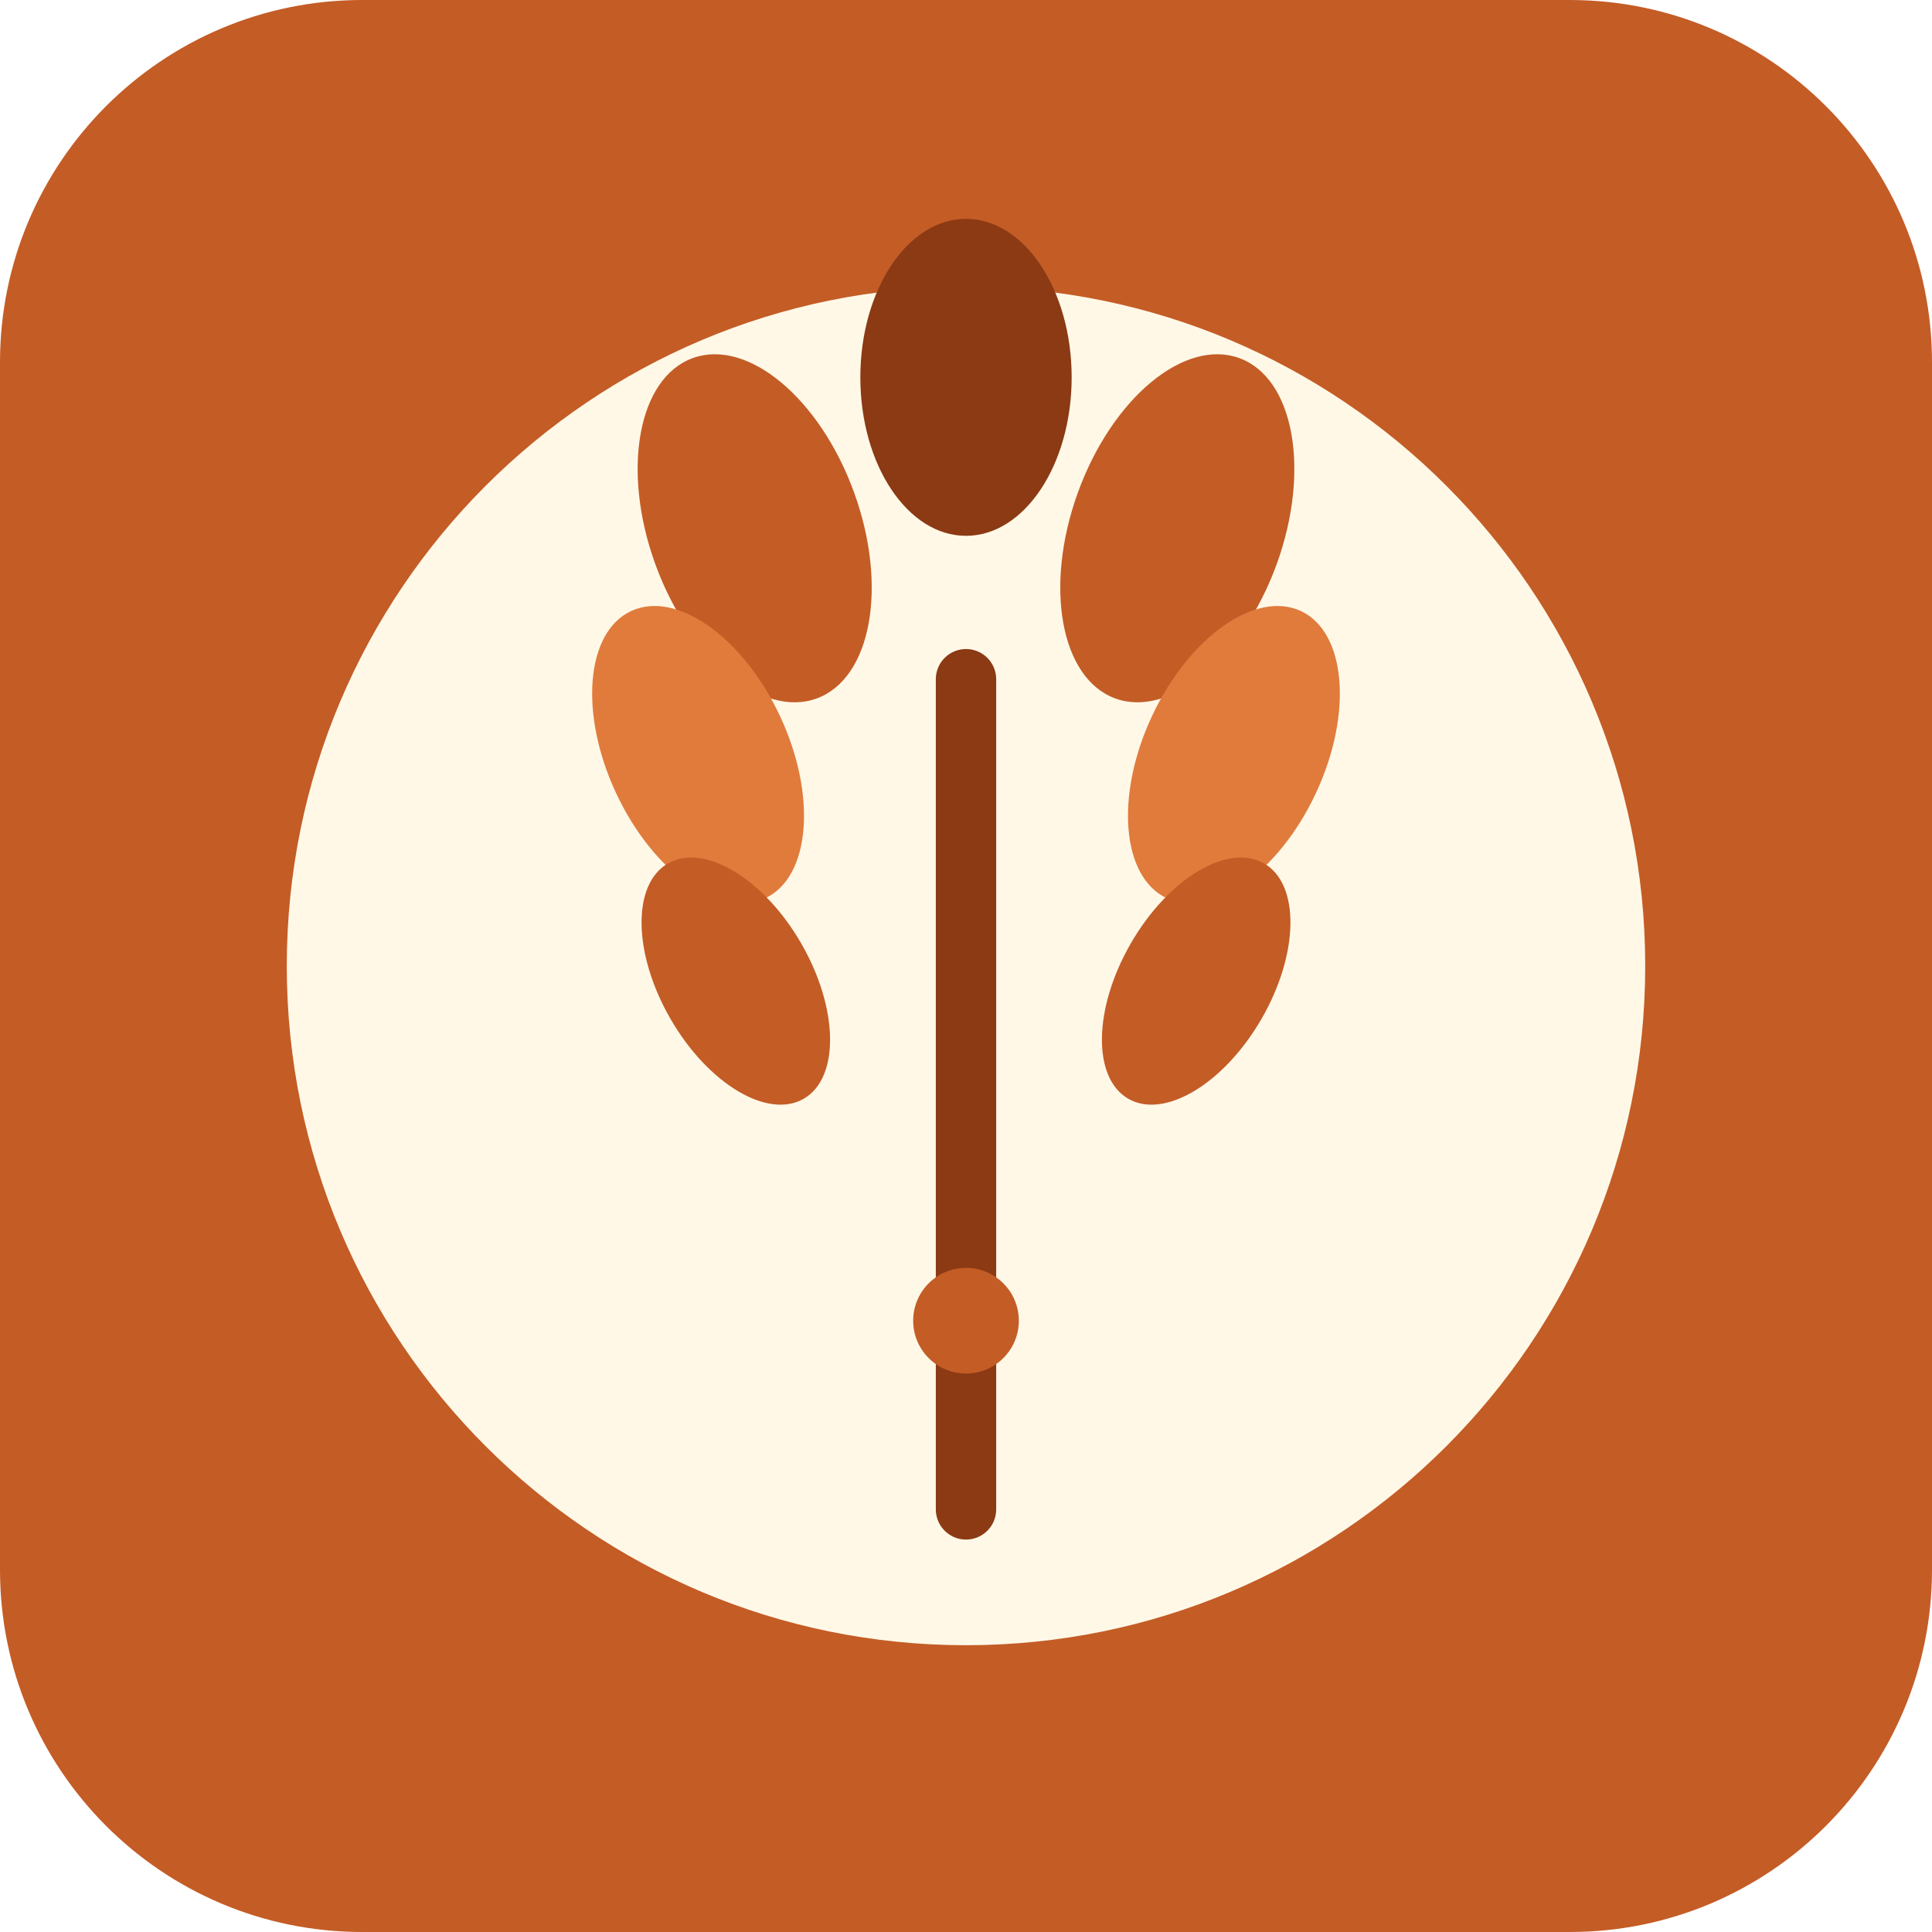
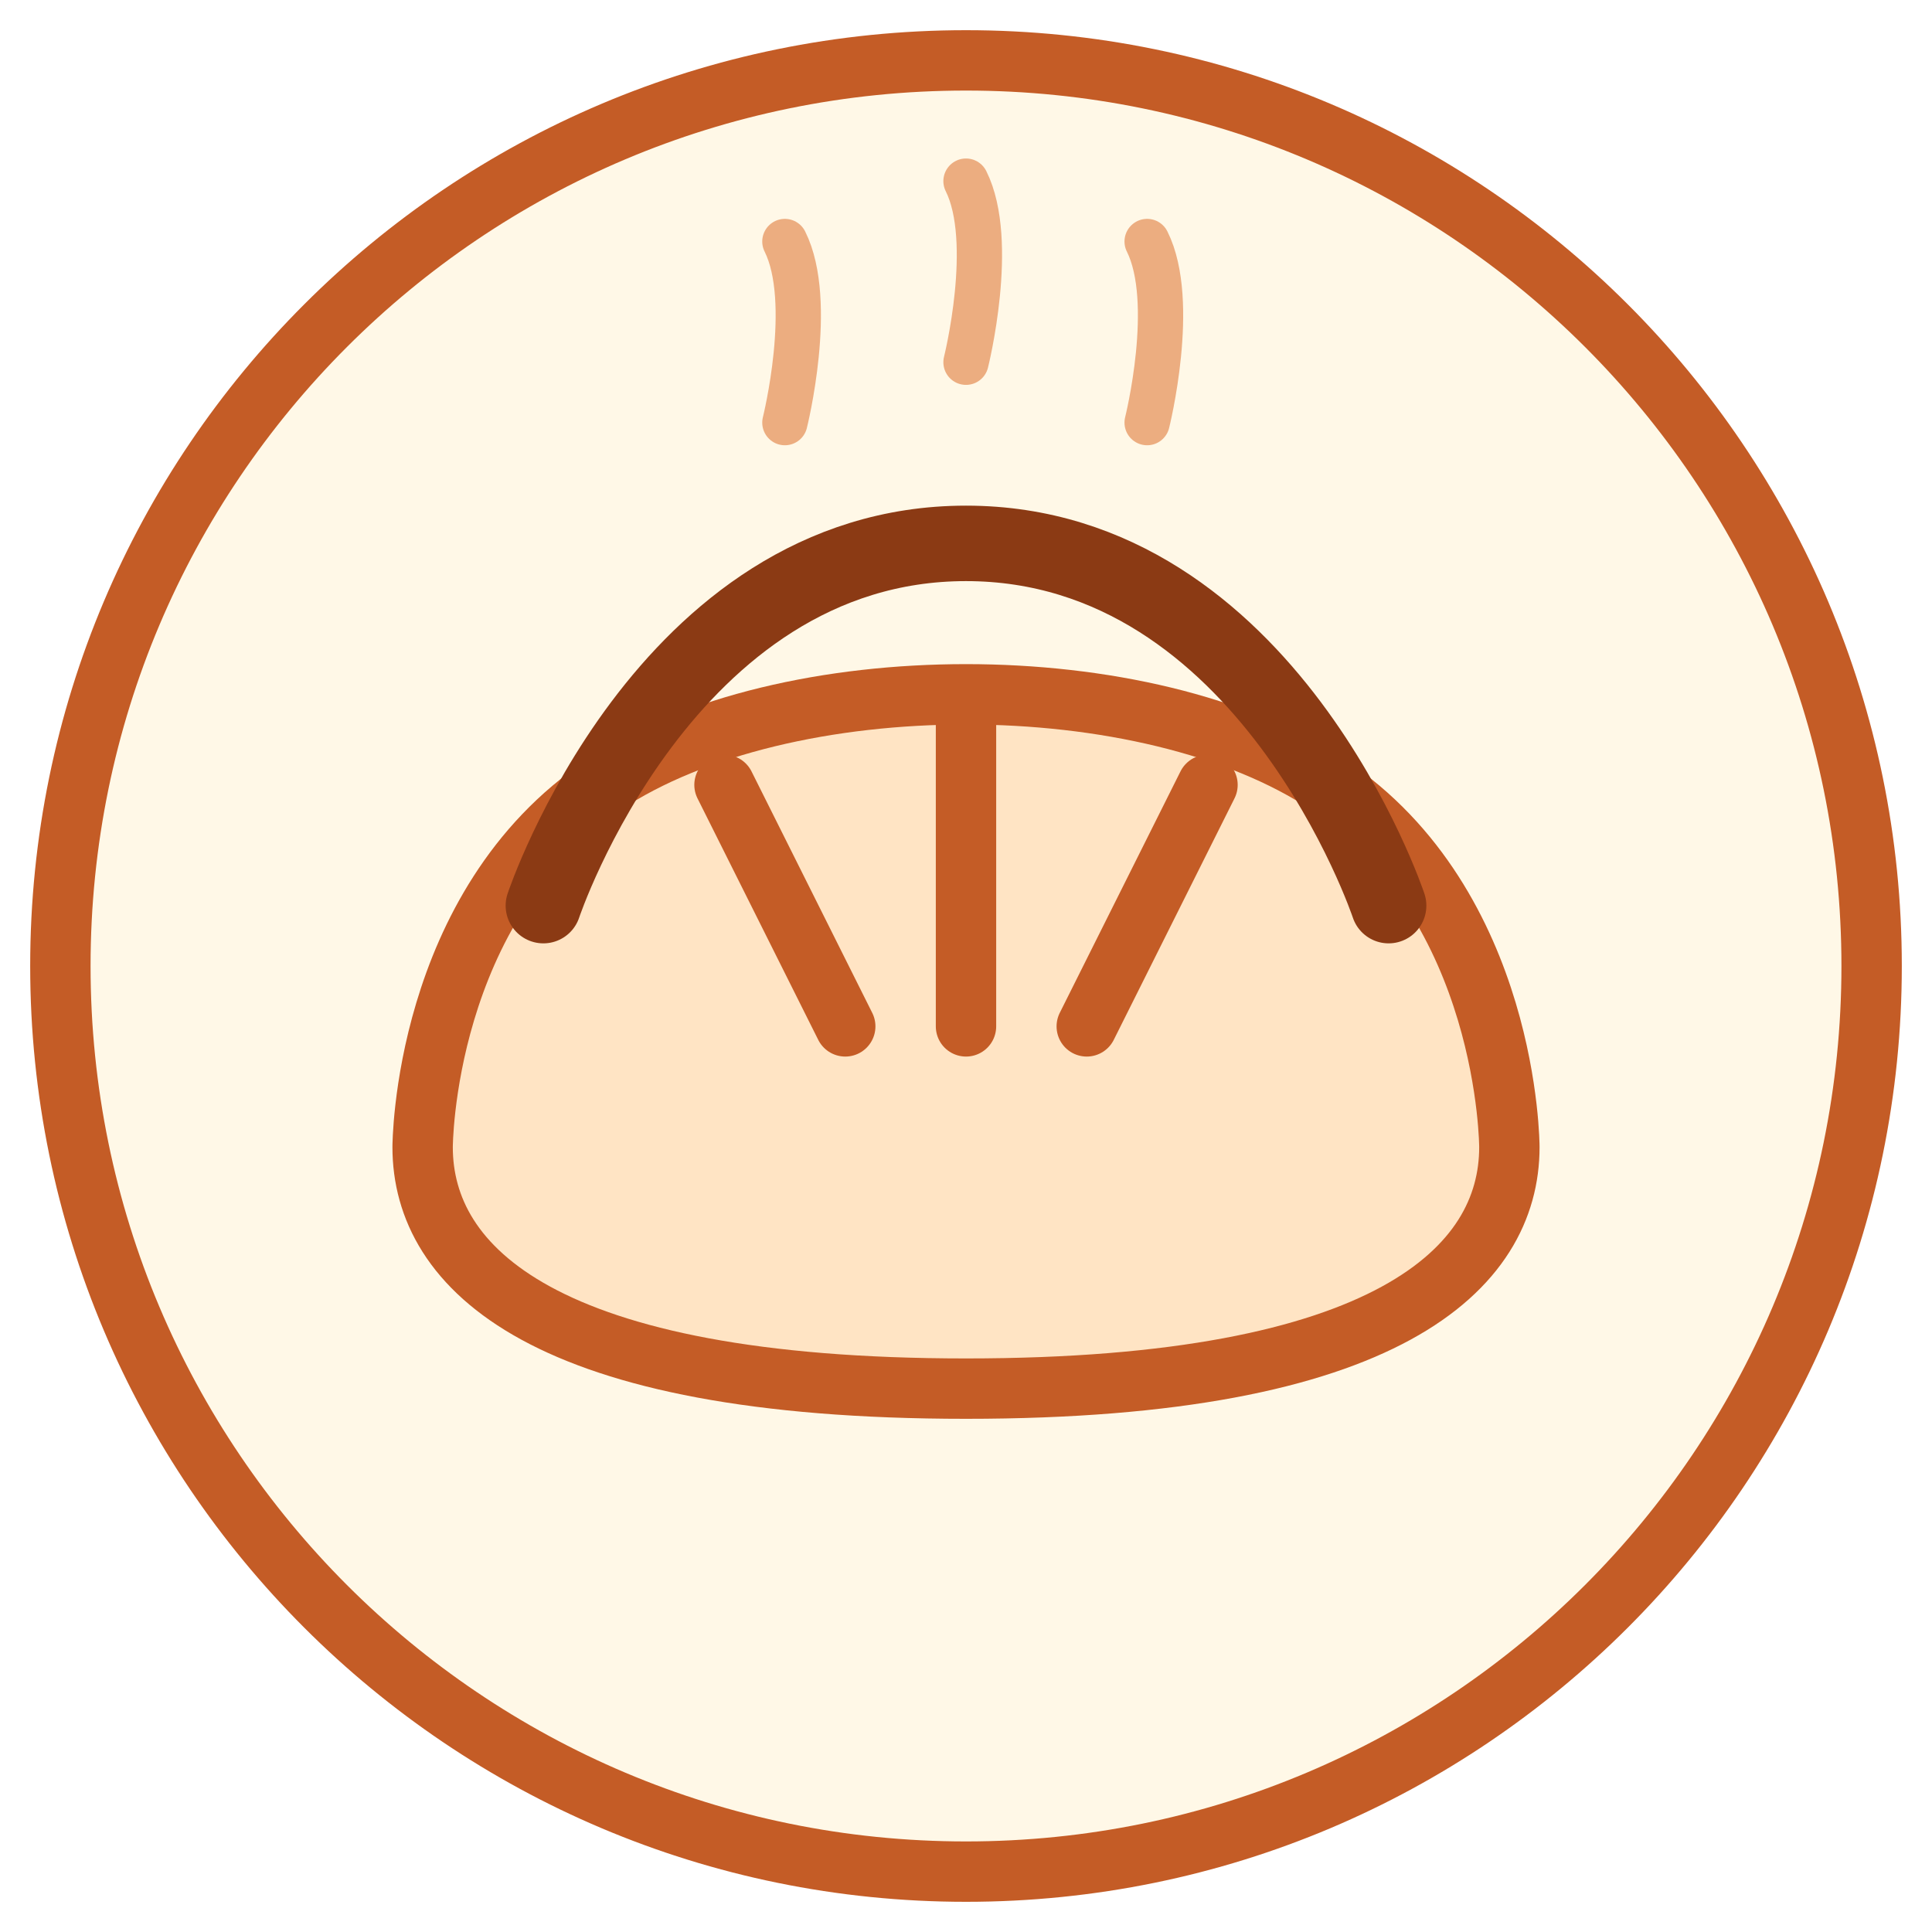
- <svg xmlns="http://www.w3.org/2000/svg" width="512" height="512" viewBox="0 0 512 512" fill="none">
-   <rect width="512" height="512" rx="96" fill="#C45C26" />
-   <circle cx="256" cy="256" r="180" fill="#FFF8E7" />
-   <path d="M256 400V180" stroke="#8B3A14" stroke-width="16" stroke-linecap="round" />
-   <ellipse cx="200" cy="140" rx="28" ry="48" fill="#C45C26" transform="rotate(-20 200 140)" />
-   <ellipse cx="185" cy="200" rx="24" ry="42" fill="#E07B3C" transform="rotate(-25 185 200)" />
-   <ellipse cx="195" cy="260" rx="20" ry="36" fill="#C45C26" transform="rotate(-30 195 260)" />
-   <ellipse cx="312" cy="140" rx="28" ry="48" fill="#C45C26" transform="rotate(20 312 140)" />
-   <ellipse cx="327" cy="200" rx="24" ry="42" fill="#E07B3C" transform="rotate(25 327 200)" />
-   <ellipse cx="317" cy="260" rx="20" ry="36" fill="#C45C26" transform="rotate(30 317 260)" />
-   <ellipse cx="256" cy="100" rx="28" ry="42" fill="#8B3A14" />
-   <circle cx="256" cy="350" r="14" fill="#C45C26" />
+ <svg xmlns="http://www.w3.org/2000/svg" width="512" height="512" viewBox="0 0 64 64" fill="none">
+   <circle cx="32" cy="32" r="30" fill="#FFF8E7" />
+   <circle cx="32" cy="32" r="30" stroke="#C45C26" stroke-width="2" />
+   <path d="M14 38C14 38 14 30 20 26C26 22 38 22 44 26C50 30 50 38 50 38C50 42 46 46 32 46C18 46 14 42 14 38Z" fill="#FFE4C4" stroke="#C45C26" stroke-width="2" />
+   <path d="M18 30C18 30 22 18 32 18C42 18 46 30 46 30" stroke="#8B3A14" stroke-width="2.5" stroke-linecap="round" fill="none" />
+   <path d="M24 26L28 34" stroke="#C45C26" stroke-width="2" stroke-linecap="round" />
+   <path d="M32 24L32 34" stroke="#C45C26" stroke-width="2" stroke-linecap="round" />
+   <path d="M40 26L36 34" stroke="#C45C26" stroke-width="2" stroke-linecap="round" />
+   <path d="M26 14C26 14 27 10 26 8" stroke="#E07B3C" stroke-width="1.5" stroke-linecap="round" opacity="0.6" />
+   <path d="M32 12C32 12 33 8 32 6" stroke="#E07B3C" stroke-width="1.5" stroke-linecap="round" opacity="0.6" />
+   <path d="M38 14C38 14 39 10 38 8" stroke="#E07B3C" stroke-width="1.5" stroke-linecap="round" opacity="0.6" />
</svg>
